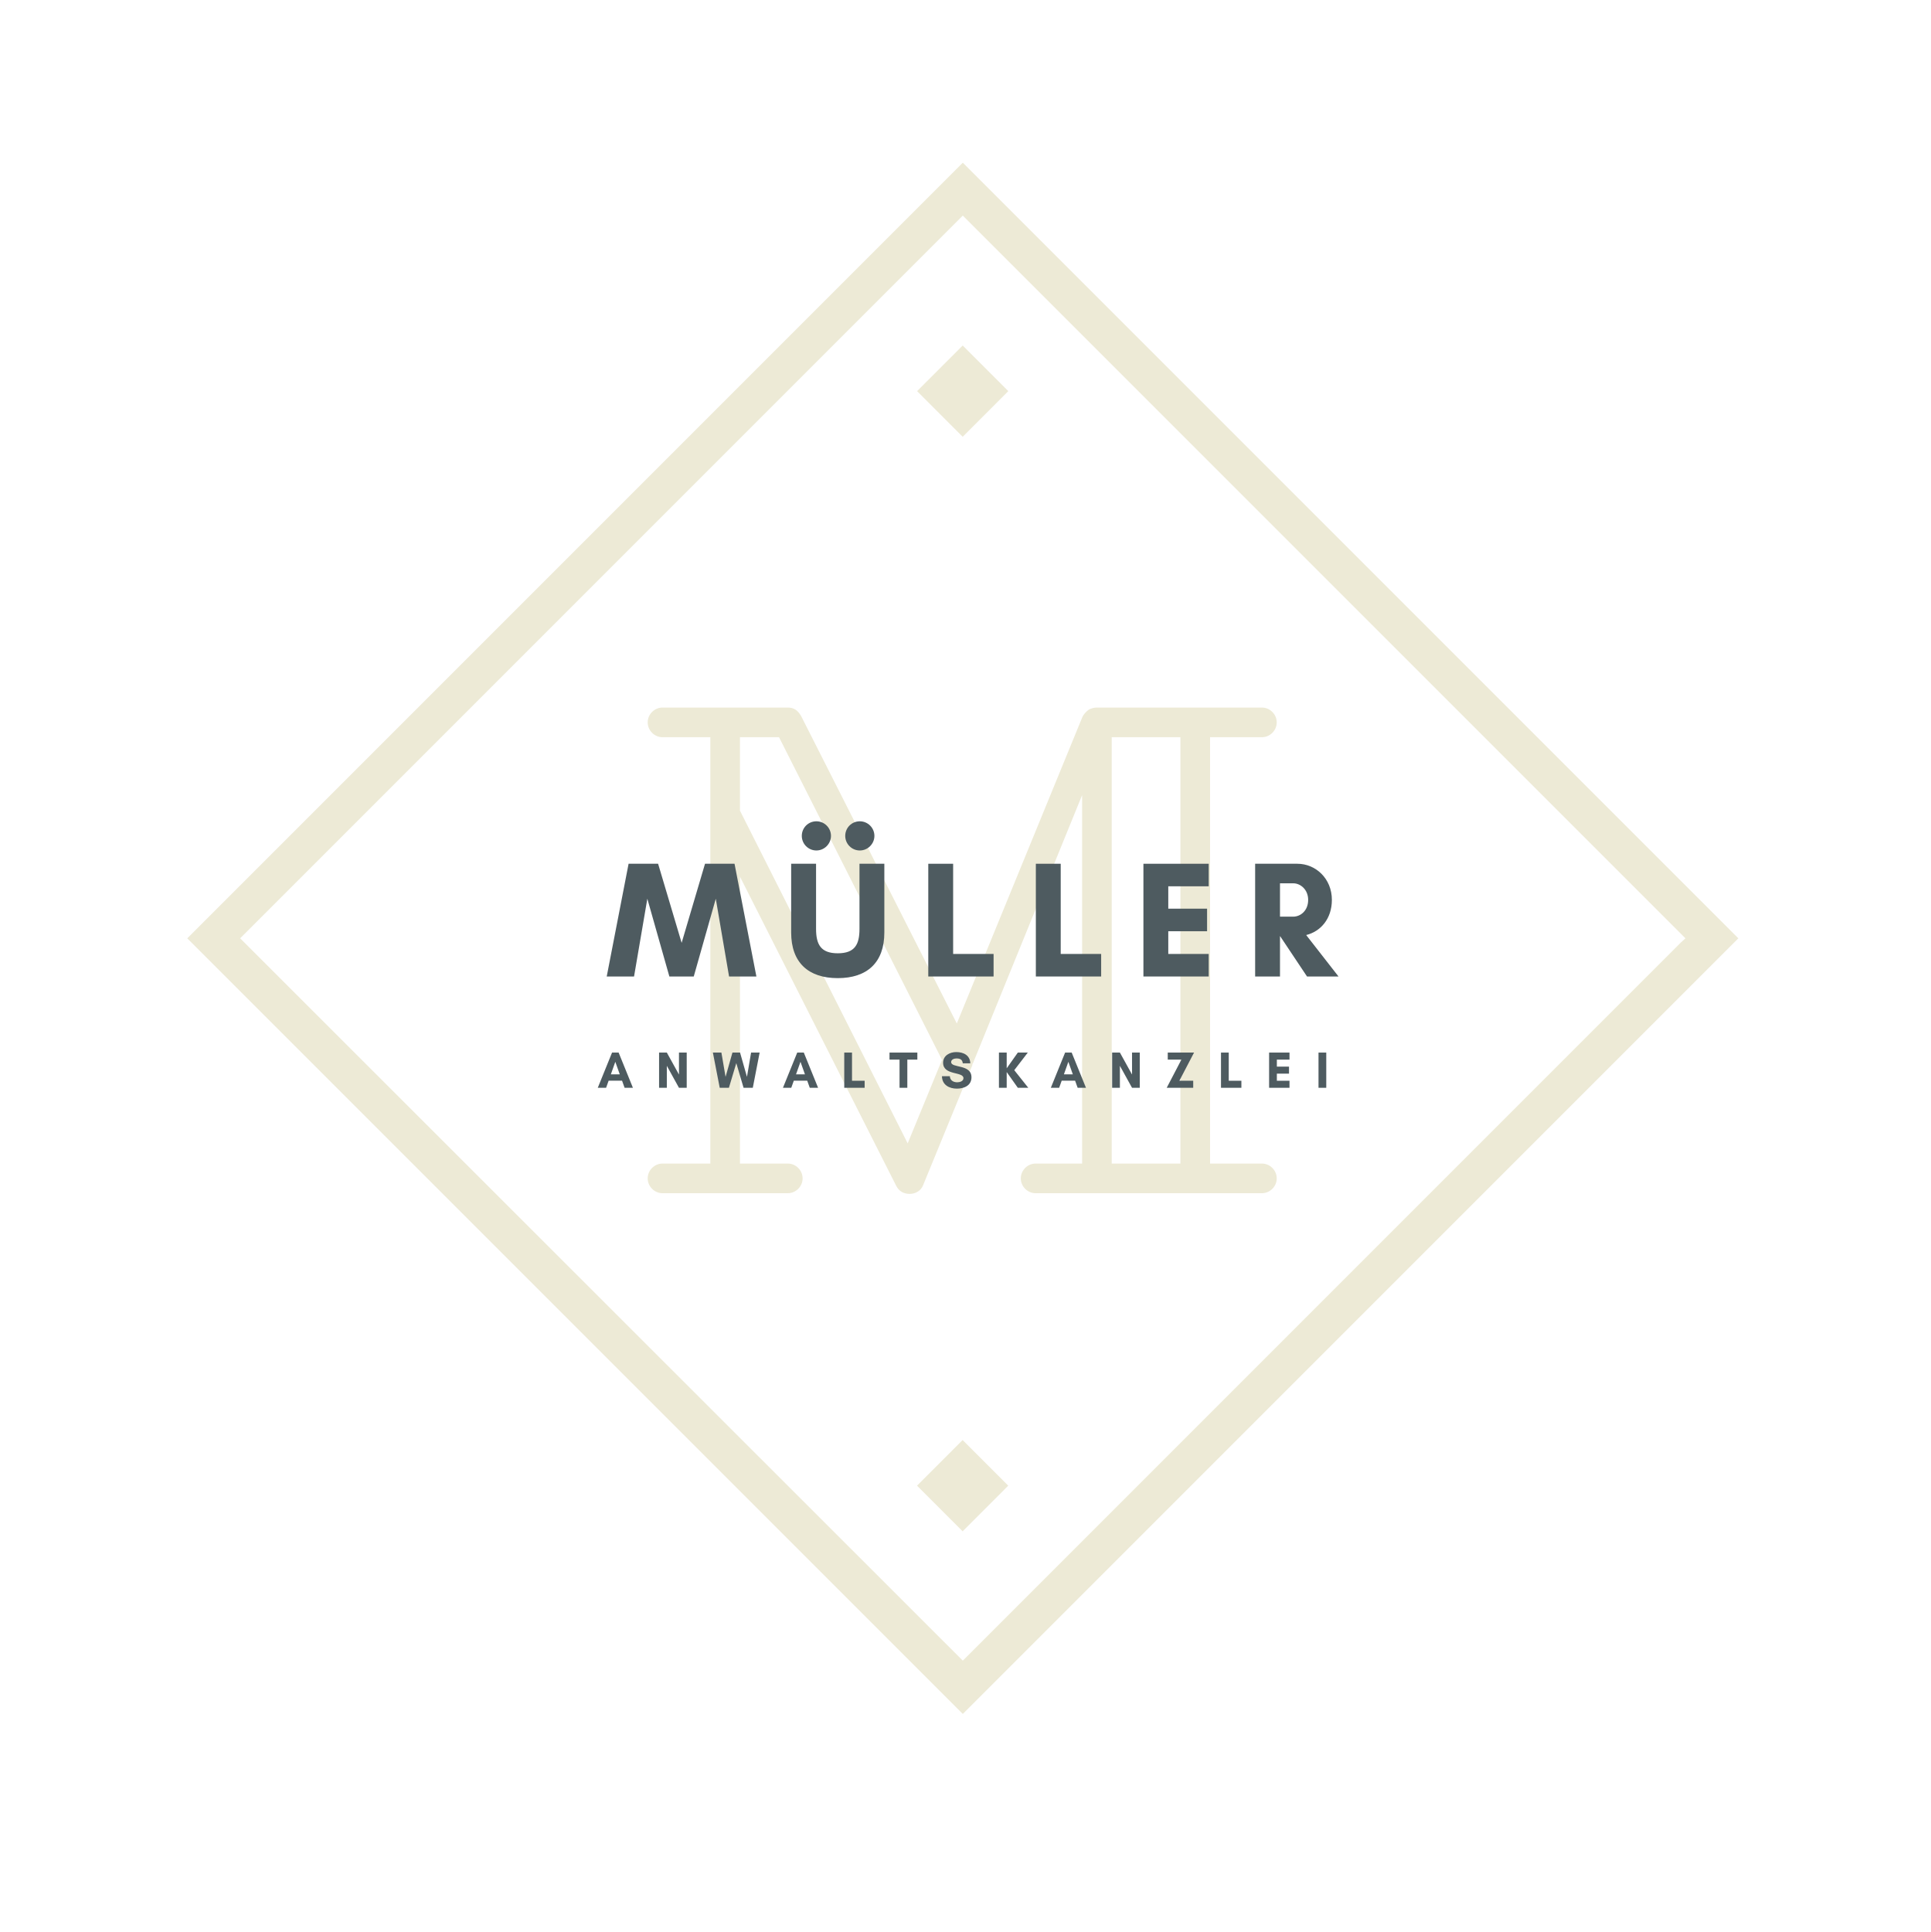
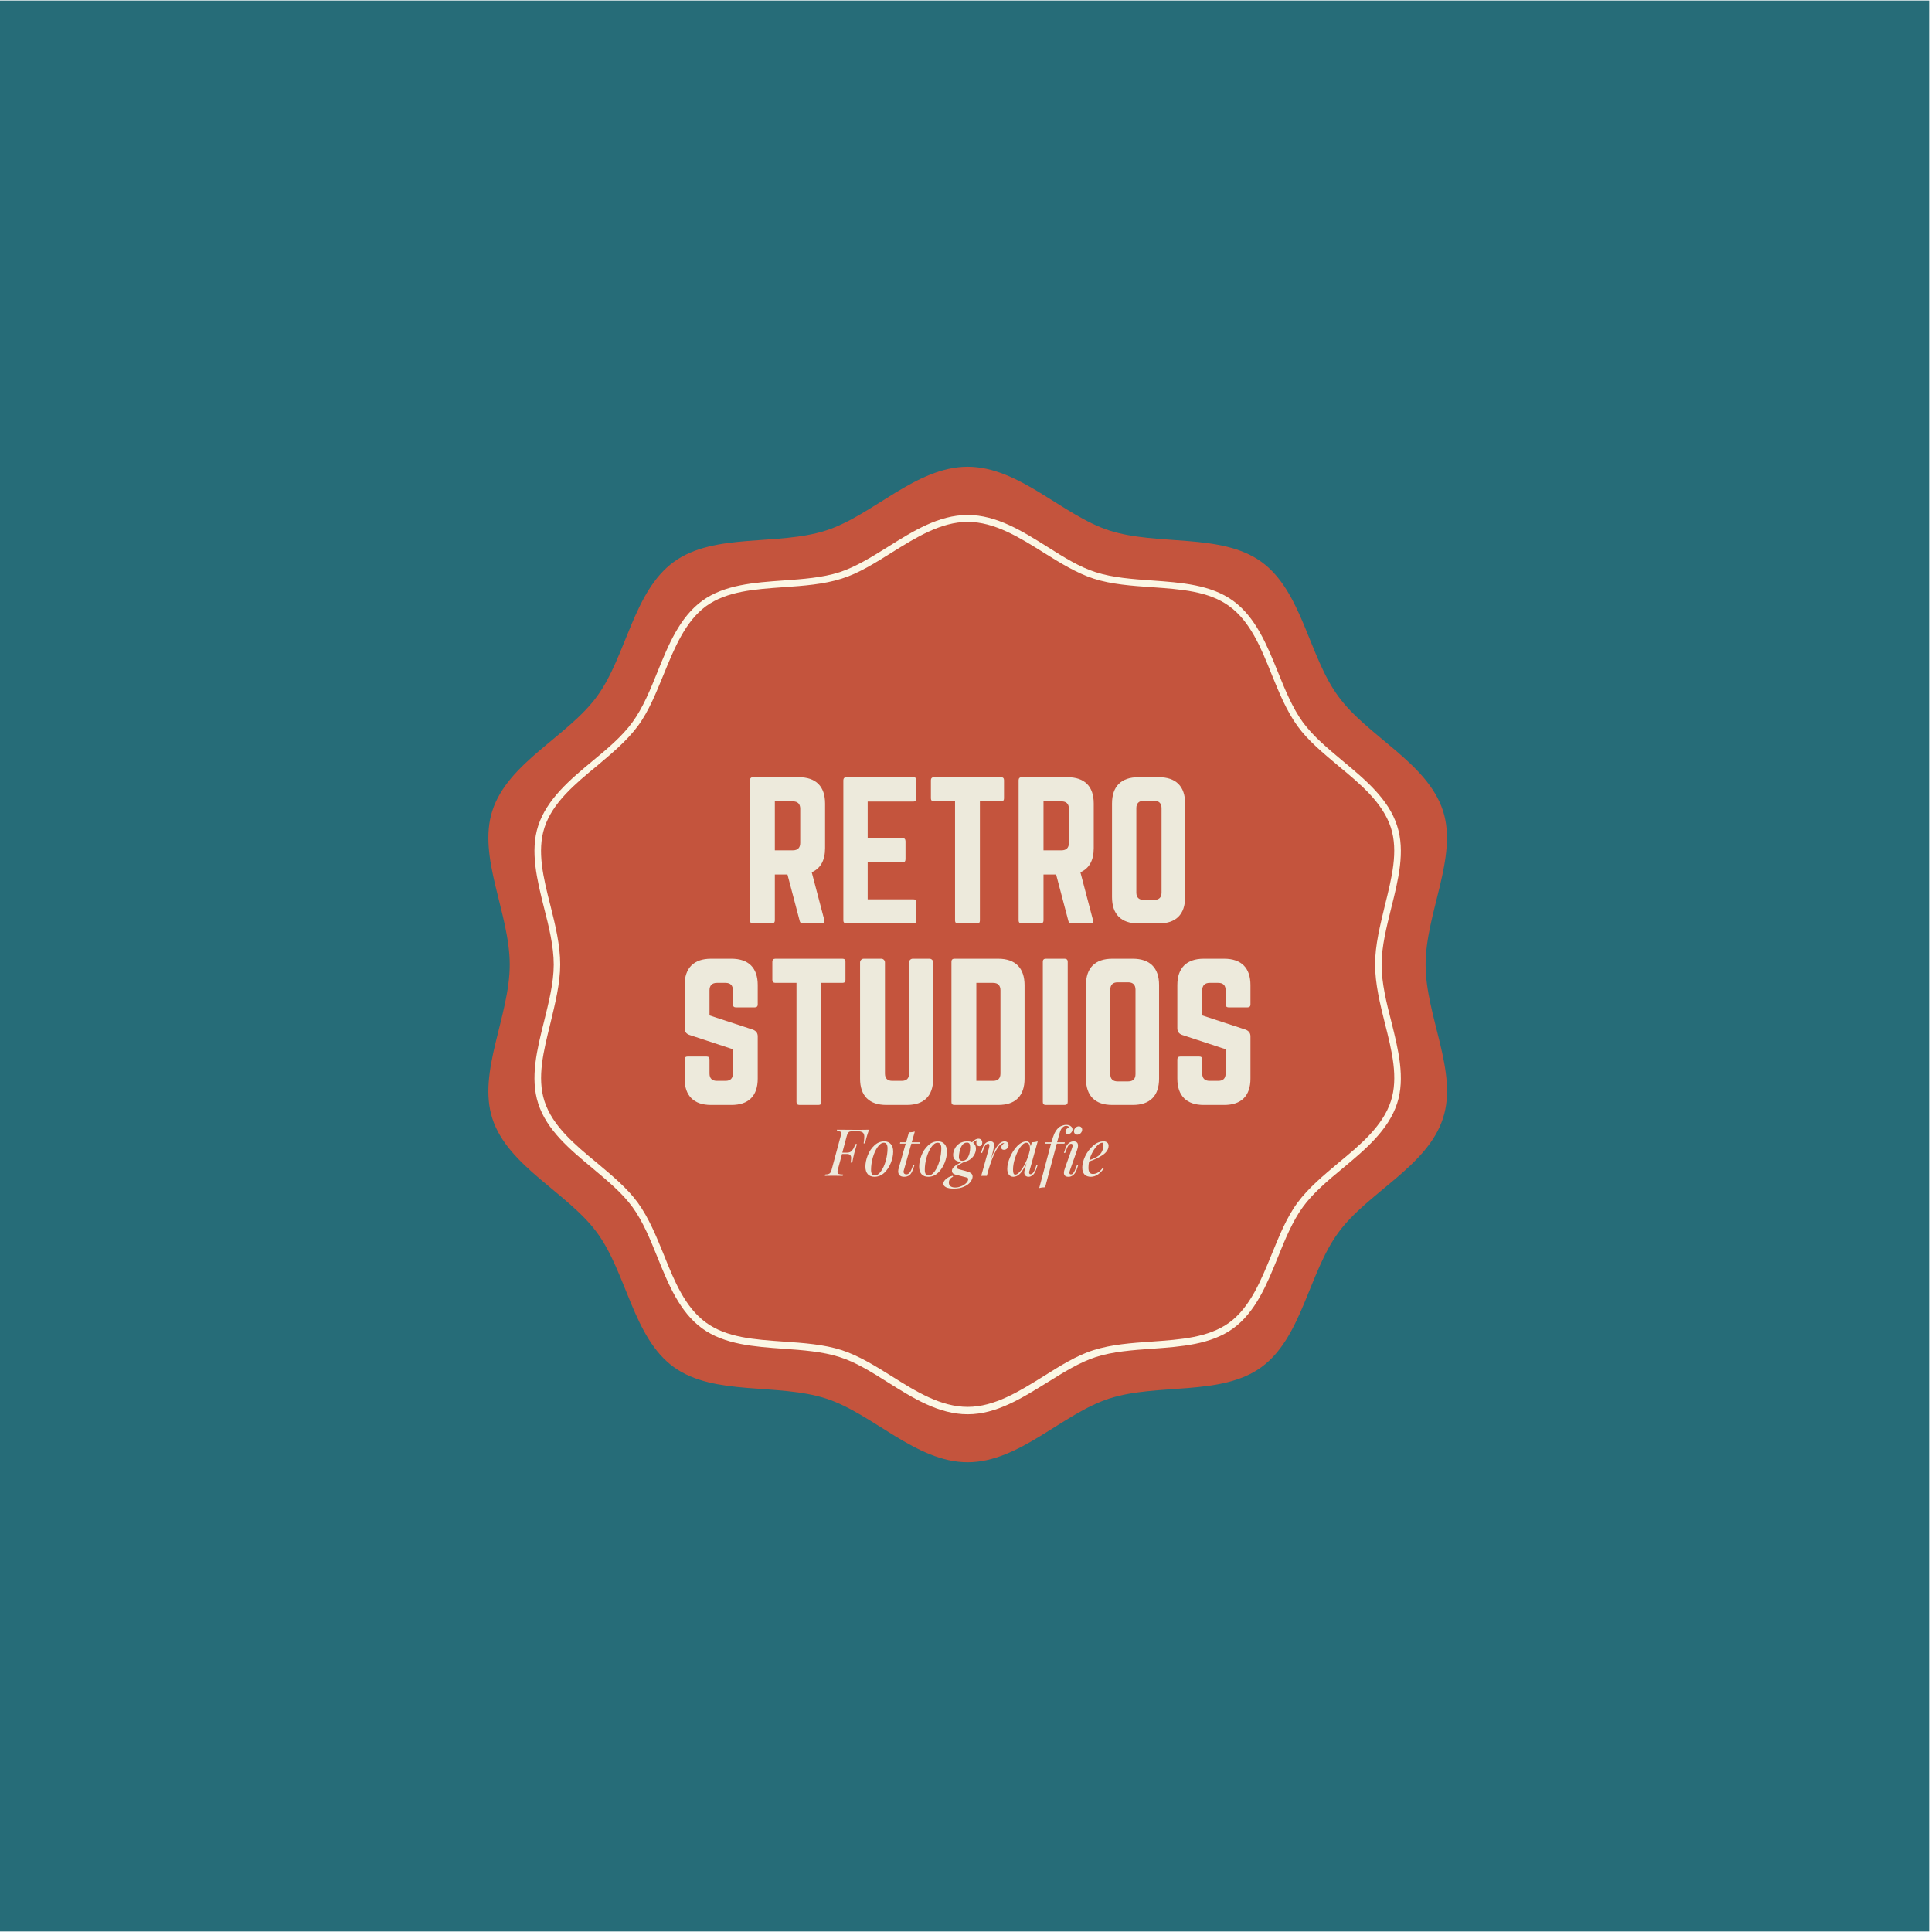
- <svg xmlns="http://www.w3.org/2000/svg" xmlns:xlink="http://www.w3.org/1999/xlink" width="224.88pt" height="225pt" viewBox="0 0 224.88 225" version="1.2">
+ <svg xmlns="http://www.w3.org/2000/svg" xmlns:xlink="http://www.w3.org/1999/xlink" height="225pt" version="1.2" viewBox="0 0 224.88 225" width="224.88pt">
  <defs>
    <g>
-       <symbol overflow="visible" id="glyph0-0">
-         <path style="stroke:none;" d="M 67.539 -3.453 L 67.539 -53.105 L 73.578 -53.105 C 74.52 -53.105 75.305 -53.891 75.305 -54.832 C 75.305 -55.773 74.52 -56.559 73.578 -56.559 L 54.359 -56.559 C 54.047 -56.559 53.734 -56.48 53.418 -56.32 C 53.105 -56.086 52.793 -55.773 52.637 -55.379 L 38.043 -19.766 L 19.926 -55.539 C 19.531 -56.242 19.062 -56.559 18.355 -56.559 L 3.766 -56.559 C 2.824 -56.559 2.039 -55.773 2.039 -54.832 C 2.039 -53.891 2.824 -53.105 3.766 -53.105 L 9.336 -53.105 L 9.336 -3.453 L 3.766 -3.453 C 2.824 -3.453 2.039 -2.668 2.039 -1.727 C 2.039 -0.785 2.824 0 3.766 0 L 18.355 0 C 19.297 0 20.082 -0.785 20.082 -1.727 C 20.082 -2.668 19.297 -3.453 18.355 -3.453 L 12.785 -3.453 L 12.785 -36.867 L 30.984 -0.863 C 31.297 -0.234 31.848 0.078 32.555 0.078 C 33.258 0.078 33.887 -0.312 34.121 -0.941 L 39.848 -14.902 C 39.848 -14.984 39.848 -15.062 39.926 -15.141 L 52.637 -46.359 L 52.637 -3.453 L 47.223 -3.453 C 46.281 -3.453 45.496 -2.668 45.496 -1.727 C 45.496 -0.785 46.281 0 47.223 0 L 73.578 0 C 74.52 0 75.305 -0.785 75.305 -1.727 C 75.305 -2.668 74.52 -3.453 73.578 -3.453 Z M 12.785 -44.555 L 12.785 -53.105 L 17.336 -53.105 L 36.32 -15.531 L 32.32 -5.805 Z M 64.086 -3.453 L 56.086 -3.453 L 56.086 -53.105 L 64.086 -53.105 Z M 64.086 -3.453 " animation_id="0" />
+       <symbol id="glyph0-0" overflow="visible">
+         <path animation_id="0" d="M 3.812 -5.859 L 3.812 0 L 0.453 0 L 0.453 -5.859 Z M 3.531 -0.234 L 3.531 -5.641 L 0.734 -5.641 L 0.734 -0.234 Z M 3.531 -0.234 " style="stroke:none;" />
      </symbol>
-       <symbol overflow="visible" id="glyph1-0">
-         <path style="stroke:none;" d="M 17.531 0 L 14.984 -13.129 L 11.547 -13.129 L 8.824 -3.918 L 6.082 -13.129 L 2.645 -13.129 L 0.098 0 L 3.281 0 L 4.828 -9.055 L 7.395 0 L 10.234 0 L 12.801 -9.055 L 14.348 0 Z M 17.531 0 " animation_id="1" />
+       <symbol id="glyph0-1" overflow="visible">
+         <path animation_id="1" d="M 3.359 -5.359 C 4.066 -5.359 4.57 -5.363 4.875 -5.375 C 4.75 -5.02 4.645 -4.695 4.562 -4.406 C 4.508 -4.219 4.461 -4.008 4.422 -3.781 L 4.25 -3.781 C 4.301 -4.102 4.328 -4.359 4.328 -4.547 C 4.328 -4.785 4.266 -4.953 4.141 -5.047 C 4.016 -5.148 3.785 -5.203 3.453 -5.203 L 3.047 -5.203 C 2.867 -5.203 2.734 -5.188 2.641 -5.156 C 2.555 -5.133 2.484 -5.078 2.422 -4.984 C 2.367 -4.898 2.316 -4.766 2.266 -4.578 L 1.766 -2.703 L 2.328 -2.703 C 2.578 -2.703 2.766 -2.781 2.891 -2.938 C 3.023 -3.094 3.117 -3.25 3.172 -3.406 C 3.234 -3.562 3.273 -3.66 3.297 -3.703 L 3.469 -3.703 C 3.363 -3.367 3.273 -3.066 3.203 -2.797 L 3.156 -2.625 C 3.07 -2.289 2.992 -1.93 2.922 -1.547 L 2.734 -1.547 L 2.766 -1.719 C 2.785 -1.852 2.797 -1.973 2.797 -2.078 C 2.797 -2.223 2.758 -2.336 2.688 -2.422 C 2.613 -2.504 2.477 -2.547 2.281 -2.547 L 1.734 -2.547 L 1.266 -0.812 C 1.223 -0.656 1.203 -0.539 1.203 -0.469 C 1.203 -0.344 1.25 -0.258 1.344 -0.219 C 1.438 -0.188 1.609 -0.164 1.859 -0.156 L 1.812 0 C 1.551 -0.008 1.18 -0.016 0.703 -0.016 C 0.266 -0.016 -0.055 -0.008 -0.266 0 L -0.234 -0.156 C -0.047 -0.164 0.086 -0.188 0.172 -0.219 C 0.266 -0.25 0.336 -0.305 0.391 -0.391 C 0.453 -0.473 0.504 -0.613 0.547 -0.812 L 1.562 -4.578 C 1.602 -4.734 1.625 -4.852 1.625 -4.938 C 1.625 -5.051 1.586 -5.125 1.516 -5.156 C 1.441 -5.188 1.312 -5.207 1.125 -5.219 L 1.156 -5.375 C 1.656 -5.363 2.391 -5.359 3.359 -5.359 Z M 3.359 -5.359 " style="stroke:none;" />
      </symbol>
-       <symbol overflow="visible" id="glyph1-1">
-         <path style="stroke:none;" d="M 7.164 -16.375 C 7.164 -15.445 7.918 -14.676 8.863 -14.676 C 9.789 -14.676 10.562 -15.445 10.562 -16.375 C 10.562 -17.32 9.789 -18.074 8.863 -18.074 C 7.918 -18.074 7.164 -17.32 7.164 -16.375 Z M 2.105 -16.375 C 2.105 -15.445 2.859 -14.676 3.805 -14.676 C 4.73 -14.676 5.504 -15.445 5.504 -16.375 C 5.504 -17.32 4.73 -18.074 3.805 -18.074 C 2.859 -18.074 2.105 -17.32 2.105 -16.375 Z M 8.824 -13.129 L 8.824 -5.543 C 8.824 -3.727 8.285 -2.703 6.293 -2.703 C 4.324 -2.703 3.766 -3.727 3.766 -5.543 L 3.766 -13.129 L 0.867 -13.129 L 0.867 -5.117 C 0.867 -1.621 2.875 0.191 6.293 0.191 C 9.711 0.191 11.719 -1.621 11.719 -5.117 L 11.719 -13.129 Z M 8.824 -13.129 " animation_id="2" />
+       <symbol id="glyph0-2" overflow="visible">
+         <path animation_id="2" d="M 0.156 -1.078 C 0.156 -1.484 0.242 -1.914 0.422 -2.375 C 0.598 -2.832 0.852 -3.219 1.188 -3.531 C 1.52 -3.852 1.91 -4.016 2.359 -4.016 C 2.68 -4.016 2.93 -3.91 3.109 -3.703 C 3.297 -3.504 3.391 -3.207 3.391 -2.812 C 3.391 -2.414 3.301 -1.988 3.125 -1.531 C 2.945 -1.07 2.691 -0.68 2.359 -0.359 C 2.023 -0.047 1.641 0.109 1.203 0.109 C 0.879 0.109 0.625 0.008 0.438 -0.188 C 0.25 -0.395 0.156 -0.691 0.156 -1.078 Z M 2.312 -3.859 C 2.051 -3.859 1.805 -3.691 1.578 -3.359 C 1.348 -3.035 1.16 -2.625 1.016 -2.125 C 0.879 -1.633 0.812 -1.16 0.812 -0.703 C 0.812 -0.473 0.848 -0.305 0.922 -0.203 C 0.992 -0.098 1.102 -0.047 1.25 -0.047 C 1.5 -0.047 1.738 -0.207 1.969 -0.531 C 2.207 -0.863 2.395 -1.273 2.531 -1.766 C 2.664 -2.266 2.734 -2.742 2.734 -3.203 C 2.734 -3.422 2.695 -3.582 2.625 -3.688 C 2.562 -3.801 2.457 -3.859 2.312 -3.859 Z M 2.312 -3.859 " style="stroke:none;" />
      </symbol>
-       <symbol overflow="visible" id="glyph1-2">
-         <path style="stroke:none;" d="M 1.16 0 L 8.766 0 L 8.766 -2.625 L 4.055 -2.625 L 4.055 -13.129 L 1.16 -13.129 Z M 1.16 0 " animation_id="3" />
+       <symbol id="glyph0-3" overflow="visible">
+         <path animation_id="3" d="M 0.922 -0.641 C 0.898 -0.578 0.891 -0.523 0.891 -0.484 C 0.891 -0.379 0.922 -0.301 0.984 -0.25 C 1.047 -0.195 1.125 -0.172 1.219 -0.172 C 1.344 -0.172 1.457 -0.223 1.562 -0.328 C 1.676 -0.441 1.785 -0.645 1.891 -0.938 L 2 -1.234 L 2.156 -1.234 L 1.984 -0.75 C 1.879 -0.438 1.742 -0.211 1.578 -0.078 C 1.41 0.047 1.203 0.109 0.953 0.109 C 0.723 0.109 0.551 0.051 0.438 -0.062 C 0.32 -0.176 0.266 -0.332 0.266 -0.531 C 0.266 -0.656 0.289 -0.797 0.344 -0.953 L 1.141 -3.75 L 0.469 -3.75 L 0.5 -3.906 L 1.188 -3.906 L 1.516 -5.062 C 1.785 -5.07 2.016 -5.102 2.203 -5.156 L 1.844 -3.906 L 2.844 -3.906 L 2.828 -3.75 L 1.797 -3.75 Z M 0.922 -0.641 " style="stroke:none;" />
      </symbol>
-       <symbol overflow="visible" id="glyph1-3">
-         <path style="stroke:none;" d="M 8.766 -2.625 L 4.055 -2.625 L 4.055 -5.27 L 8.574 -5.27 L 8.574 -7.898 L 4.055 -7.898 L 4.055 -10.504 L 8.766 -10.504 L 8.766 -13.129 L 1.16 -13.129 L 1.16 0 L 8.766 0 Z M 8.766 -2.625 " animation_id="4" />
+       <symbol id="glyph0-4" overflow="visible">
+         <path animation_id="4" d="M 3.359 -4.328 C 3.492 -4.328 3.598 -4.285 3.672 -4.203 C 3.754 -4.129 3.797 -4.016 3.797 -3.859 C 3.797 -3.734 3.766 -3.633 3.703 -3.562 C 3.641 -3.488 3.562 -3.453 3.469 -3.453 C 3.375 -3.453 3.289 -3.484 3.219 -3.547 C 3.145 -3.617 3.109 -3.719 3.109 -3.844 C 3.109 -3.938 3.129 -4.039 3.172 -4.156 C 2.973 -4.07 2.828 -3.969 2.734 -3.844 C 2.953 -3.695 3.062 -3.469 3.062 -3.156 C 3.062 -2.938 3.004 -2.719 2.891 -2.5 C 2.785 -2.289 2.633 -2.109 2.438 -1.953 C 2.238 -1.797 2.004 -1.691 1.734 -1.641 L 1.484 -1.516 C 1.242 -1.391 1.07 -1.285 0.969 -1.203 C 0.863 -1.129 0.812 -1.055 0.812 -0.984 C 0.812 -0.93 0.844 -0.883 0.906 -0.844 C 0.977 -0.801 1.098 -0.758 1.266 -0.719 L 1.812 -0.578 C 2.102 -0.504 2.316 -0.422 2.453 -0.328 C 2.598 -0.234 2.672 -0.098 2.672 0.078 C 2.672 0.273 2.586 0.484 2.422 0.703 C 2.266 0.922 2.02 1.102 1.688 1.25 C 1.363 1.406 0.957 1.484 0.469 1.484 C 0.082 1.484 -0.211 1.43 -0.422 1.328 C -0.629 1.223 -0.734 1.082 -0.734 0.906 C -0.734 0.738 -0.641 0.566 -0.453 0.391 C -0.266 0.211 0 0.078 0.344 -0.016 L 0.406 0.094 C 0.07 0.258 -0.094 0.488 -0.094 0.781 C -0.094 0.977 -0.023 1.125 0.109 1.219 C 0.242 1.312 0.422 1.359 0.641 1.359 C 0.867 1.359 1.098 1.312 1.328 1.219 C 1.566 1.125 1.766 1 1.922 0.844 C 2.078 0.695 2.156 0.547 2.156 0.391 C 2.156 0.316 2.133 0.266 2.094 0.234 C 2.051 0.211 1.969 0.188 1.844 0.156 L 0.688 -0.141 C 0.406 -0.211 0.266 -0.363 0.266 -0.594 C 0.266 -0.75 0.348 -0.906 0.516 -1.062 C 0.68 -1.219 0.992 -1.406 1.453 -1.625 L 1.391 -1.625 C 1.098 -1.625 0.859 -1.691 0.672 -1.828 C 0.492 -1.961 0.406 -2.164 0.406 -2.438 C 0.406 -2.656 0.461 -2.883 0.578 -3.125 C 0.691 -3.375 0.867 -3.582 1.109 -3.75 C 1.359 -3.926 1.676 -4.016 2.062 -4.016 C 2.281 -4.016 2.461 -3.977 2.609 -3.906 C 2.703 -4.031 2.816 -4.129 2.953 -4.203 C 3.086 -4.285 3.223 -4.328 3.359 -4.328 Z M 1.469 -1.75 C 1.707 -1.75 1.895 -1.836 2.031 -2.016 C 2.164 -2.203 2.258 -2.41 2.312 -2.641 C 2.363 -2.879 2.391 -3.102 2.391 -3.312 C 2.391 -3.5 2.363 -3.641 2.312 -3.734 C 2.258 -3.828 2.164 -3.875 2.031 -3.875 C 1.781 -3.875 1.582 -3.766 1.438 -3.547 C 1.301 -3.336 1.207 -3.102 1.156 -2.844 C 1.102 -2.582 1.078 -2.367 1.078 -2.203 C 1.078 -1.898 1.207 -1.75 1.469 -1.75 Z M 1.469 -1.75 " style="stroke:none;" />
      </symbol>
-       <symbol overflow="visible" id="glyph1-4">
-         <path style="stroke:none;" d="M 4.055 -4.691 L 4.074 -4.691 L 7.203 0 L 10.871 0 L 7.105 -4.828 C 8.766 -5.234 10.098 -6.699 10.098 -8.922 C 10.098 -11.41 8.207 -13.129 6.082 -13.129 L 1.16 -13.129 L 1.16 0 L 4.055 0 Z M 5.598 -10.852 C 6.449 -10.852 7.336 -10.117 7.336 -8.922 C 7.336 -7.664 6.449 -6.969 5.598 -6.969 L 4.055 -6.969 L 4.055 -10.852 Z M 5.598 -10.852 " animation_id="5" />
+       <symbol id="glyph0-5" overflow="visible">
+         <path animation_id="5" d="M 3 -4.016 C 3.133 -4.016 3.242 -3.973 3.328 -3.891 C 3.41 -3.805 3.453 -3.703 3.453 -3.578 C 3.453 -3.422 3.395 -3.289 3.281 -3.188 C 3.176 -3.082 3.055 -3.031 2.922 -3.031 C 2.828 -3.031 2.75 -3.051 2.688 -3.094 C 2.633 -3.145 2.609 -3.211 2.609 -3.297 C 2.609 -3.422 2.641 -3.52 2.703 -3.594 C 2.766 -3.676 2.848 -3.742 2.953 -3.797 C 2.93 -3.805 2.906 -3.812 2.875 -3.812 C 2.594 -3.812 2.289 -3.516 1.969 -2.922 C 1.656 -2.336 1.359 -1.562 1.078 -0.594 L 0.922 0 L 0.266 0 L 1.172 -3.25 C 1.203 -3.363 1.219 -3.461 1.219 -3.547 C 1.219 -3.672 1.164 -3.734 1.062 -3.734 C 0.945 -3.734 0.844 -3.672 0.75 -3.547 C 0.656 -3.43 0.562 -3.234 0.469 -2.953 L 0.375 -2.672 L 0.234 -2.672 L 0.422 -3.234 C 0.598 -3.754 0.906 -4.016 1.344 -4.016 C 1.625 -4.016 1.766 -3.863 1.766 -3.562 C 1.766 -3.426 1.727 -3.223 1.656 -2.953 L 1.422 -1.984 C 1.691 -2.723 1.945 -3.242 2.188 -3.547 C 2.426 -3.859 2.695 -4.016 3 -4.016 Z M 3 -4.016 " style="stroke:none;" />
      </symbol>
-       <symbol overflow="visible" id="glyph2-0">
-         <path style="stroke:none;" d="M 2.594 -1.566 L 1.555 -1.566 L 2.074 -3.027 Z M 4.125 0 L 2.461 -4.102 L 1.695 -4.102 L 0.031 0 L 1 0 L 1.297 -0.828 L 2.859 -0.828 L 3.156 0 Z M 4.125 0 " animation_id="6" />
+       <symbol id="glyph0-6" overflow="visible">
+         <path animation_id="6" d="M 3.453 -1.234 L 3.594 -1.234 L 3.406 -0.688 C 3.301 -0.406 3.172 -0.203 3.016 -0.078 C 2.859 0.047 2.695 0.109 2.531 0.109 C 2.438 0.109 2.352 0.086 2.281 0.047 C 2.207 0.016 2.156 -0.031 2.125 -0.094 C 2.07 -0.164 2.047 -0.254 2.047 -0.359 C 2.047 -0.461 2.062 -0.578 2.094 -0.703 C 2.133 -0.836 2.16 -0.926 2.172 -0.969 L 2.312 -1.516 C 2.062 -0.941 1.812 -0.523 1.562 -0.266 C 1.312 -0.016 1.051 0.109 0.781 0.109 C 0.551 0.109 0.375 0.023 0.25 -0.141 C 0.125 -0.305 0.062 -0.531 0.062 -0.812 C 0.062 -1.219 0.172 -1.676 0.391 -2.188 C 0.609 -2.695 0.891 -3.129 1.234 -3.484 C 1.586 -3.836 1.945 -4.016 2.312 -4.016 C 2.445 -4.016 2.555 -3.961 2.641 -3.859 C 2.723 -3.754 2.773 -3.613 2.797 -3.438 L 2.922 -3.906 C 3.191 -3.914 3.422 -3.953 3.609 -4.016 L 2.672 -0.656 C 2.66 -0.633 2.645 -0.594 2.625 -0.531 C 2.613 -0.477 2.609 -0.426 2.609 -0.375 C 2.609 -0.25 2.664 -0.188 2.781 -0.188 C 3 -0.188 3.191 -0.441 3.359 -0.953 Z M 1 -0.141 C 1.145 -0.141 1.316 -0.25 1.516 -0.469 C 1.711 -0.688 1.906 -0.973 2.094 -1.328 C 2.281 -1.691 2.438 -2.078 2.562 -2.484 L 2.703 -3.031 C 2.703 -3.07 2.703 -3.129 2.703 -3.203 C 2.703 -3.41 2.664 -3.57 2.594 -3.688 C 2.52 -3.801 2.414 -3.859 2.281 -3.859 C 2.062 -3.859 1.832 -3.691 1.594 -3.359 C 1.352 -3.023 1.148 -2.609 0.984 -2.109 C 0.816 -1.617 0.734 -1.156 0.734 -0.719 C 0.734 -0.508 0.754 -0.359 0.797 -0.266 C 0.848 -0.18 0.914 -0.141 1 -0.141 Z M 1 -0.141 " style="stroke:none;" />
      </symbol>
-       <symbol overflow="visible" id="glyph2-1">
-         <path style="stroke:none;" d="M 3.582 0 L 3.582 -4.102 L 2.68 -4.102 L 2.68 -1.543 L 1.266 -4.102 L 0.363 -4.102 L 0.363 0 L 1.266 0 L 1.266 -2.559 L 2.68 0 Z M 3.582 0 " animation_id="7" />
+       <symbol id="glyph0-7" overflow="visible">
+         <path animation_id="7" d="M 2.969 -5.938 C 3.188 -5.938 3.359 -5.883 3.484 -5.781 C 3.617 -5.688 3.688 -5.562 3.688 -5.406 C 3.688 -5.27 3.633 -5.145 3.531 -5.031 C 3.438 -4.926 3.316 -4.875 3.172 -4.875 C 3.078 -4.875 3 -4.895 2.938 -4.938 C 2.883 -4.988 2.863 -5.055 2.875 -5.141 C 2.875 -5.254 2.91 -5.352 2.984 -5.438 C 3.066 -5.531 3.172 -5.598 3.297 -5.641 C 3.297 -5.68 3.258 -5.723 3.188 -5.766 C 3.125 -5.805 3.047 -5.828 2.953 -5.828 C 2.797 -5.828 2.648 -5.758 2.516 -5.625 C 2.41 -5.531 2.32 -5.379 2.25 -5.172 C 2.176 -4.961 2.086 -4.648 1.984 -4.234 L 1.891 -3.906 L 2.797 -3.906 L 2.75 -3.75 L 1.859 -3.75 L 0.5 1.328 C 0.219 1.336 -0.008 1.367 -0.188 1.422 L 1.188 -3.75 L 0.516 -3.75 L 0.547 -3.906 L 1.234 -3.906 C 1.348 -4.32 1.461 -4.66 1.578 -4.922 C 1.703 -5.18 1.848 -5.395 2.016 -5.562 C 2.129 -5.676 2.27 -5.766 2.438 -5.828 C 2.613 -5.898 2.789 -5.938 2.969 -5.938 Z M 2.969 -5.938 " style="stroke:none;" />
      </symbol>
-       <symbol overflow="visible" id="glyph2-2">
-         <path style="stroke:none;" d="M 5.477 -4.102 L 4.48 -4.102 L 4 -1.273 L 3.195 -4.102 L 2.309 -4.102 L 1.508 -1.273 L 1.023 -4.102 L 0.031 -4.102 L 0.828 0 L 1.898 0 L 2.758 -2.875 L 3.605 0 L 4.68 0 Z M 5.477 -4.102 " animation_id="8" />
+       <symbol id="glyph0-8" overflow="visible">
+         <path animation_id="8" d="M 1.422 -5.188 C 1.422 -5.344 1.477 -5.477 1.594 -5.594 C 1.707 -5.707 1.836 -5.766 1.984 -5.766 C 2.109 -5.766 2.203 -5.727 2.266 -5.656 C 2.336 -5.582 2.375 -5.488 2.375 -5.375 C 2.375 -5.227 2.316 -5.094 2.203 -4.969 C 2.086 -4.852 1.957 -4.797 1.812 -4.797 C 1.695 -4.797 1.602 -4.832 1.531 -4.906 C 1.457 -4.977 1.422 -5.07 1.422 -5.188 Z M 1.203 -3.25 C 1.242 -3.375 1.266 -3.469 1.266 -3.531 C 1.266 -3.664 1.207 -3.734 1.094 -3.734 C 0.977 -3.734 0.875 -3.672 0.781 -3.547 C 0.688 -3.422 0.594 -3.223 0.5 -2.953 L 0.391 -2.672 L 0.25 -2.672 L 0.438 -3.234 C 0.539 -3.516 0.676 -3.711 0.844 -3.828 C 1.008 -3.953 1.188 -4.016 1.375 -4.016 C 1.719 -4.016 1.891 -3.852 1.891 -3.531 C 1.891 -3.363 1.848 -3.172 1.766 -2.953 L 0.953 -0.641 C 0.91 -0.523 0.891 -0.43 0.891 -0.359 C 0.891 -0.234 0.953 -0.172 1.078 -0.172 C 1.18 -0.172 1.273 -0.227 1.359 -0.344 C 1.453 -0.469 1.551 -0.672 1.656 -0.953 L 1.766 -1.234 L 1.906 -1.234 L 1.719 -0.672 C 1.613 -0.398 1.477 -0.203 1.312 -0.078 C 1.156 0.047 0.977 0.109 0.781 0.109 C 0.426 0.109 0.25 -0.047 0.25 -0.359 C 0.25 -0.504 0.297 -0.703 0.391 -0.953 Z M 1.203 -3.25 " style="stroke:none;" />
      </symbol>
-       <symbol overflow="visible" id="glyph2-3">
-         <path style="stroke:none;" d="M 0.363 0 L 2.738 0 L 2.738 -0.82 L 1.266 -0.82 L 1.266 -4.102 L 0.363 -4.102 Z M 0.363 0 " animation_id="9" />
+       <symbol id="glyph0-9" overflow="visible">
+         <path animation_id="9" d="M 3.156 -3.516 C 3.156 -3.098 2.926 -2.734 2.469 -2.422 C 2.008 -2.117 1.484 -1.867 0.891 -1.672 C 0.836 -1.422 0.812 -1.176 0.812 -0.938 C 0.812 -0.457 0.984 -0.219 1.328 -0.219 C 1.766 -0.219 2.156 -0.469 2.5 -0.969 L 2.625 -0.906 C 2.457 -0.633 2.234 -0.395 1.953 -0.188 C 1.68 0.008 1.395 0.109 1.094 0.109 C 0.781 0.109 0.535 0.02 0.359 -0.156 C 0.18 -0.344 0.094 -0.613 0.094 -0.969 C 0.094 -1.352 0.203 -1.785 0.422 -2.266 C 0.648 -2.742 0.957 -3.156 1.344 -3.5 C 1.727 -3.844 2.145 -4.016 2.594 -4.016 C 2.758 -4.016 2.895 -3.969 3 -3.875 C 3.102 -3.789 3.156 -3.672 3.156 -3.516 Z M 2.438 -3.859 C 2.27 -3.859 2.086 -3.766 1.891 -3.578 C 1.691 -3.391 1.504 -3.141 1.328 -2.828 C 1.148 -2.516 1.016 -2.18 0.922 -1.828 C 1.398 -1.992 1.742 -2.156 1.953 -2.312 C 2.141 -2.457 2.285 -2.633 2.391 -2.844 C 2.492 -3.051 2.547 -3.281 2.547 -3.531 C 2.547 -3.664 2.535 -3.754 2.516 -3.797 C 2.492 -3.836 2.469 -3.859 2.438 -3.859 Z M 2.438 -3.859 " style="stroke:none;" />
      </symbol>
-       <symbol overflow="visible" id="glyph2-4">
-         <path style="stroke:none;" d="M 2.105 -3.281 L 3.273 -3.281 L 3.273 -4.102 L 0.031 -4.102 L 0.031 -3.281 L 1.199 -3.281 L 1.199 0 L 2.105 0 Z M 2.105 -3.281 " animation_id="10" />
+       <symbol id="glyph1-0" overflow="visible">
+         <path animation_id="10" d="M 9.812 -13.965 C 9.812 -15.965 8.75 -17.031 6.746 -17.031 L 1.406 -17.031 C 1.191 -17.031 1.062 -16.902 1.062 -16.688 L 1.062 -0.34 C 1.062 -0.129 1.191 0 1.406 0 L 3.617 0 C 3.832 0 3.961 -0.129 3.961 -0.34 L 3.961 -5.703 L 5.43 -5.703 L 6.855 -0.297 C 6.898 -0.105 7.004 0 7.215 0 L 9.43 0 C 9.664 0 9.793 -0.129 9.727 -0.383 L 8.258 -5.961 C 9.281 -6.406 9.812 -7.344 9.812 -8.77 Z M 3.961 -8.516 L 3.961 -14.219 L 6.066 -14.219 C 6.621 -14.219 6.918 -13.922 6.918 -13.367 L 6.918 -9.367 C 6.918 -8.812 6.621 -8.516 6.066 -8.516 Z M 3.961 -8.516 " style="stroke:none;" />
      </symbol>
-       <symbol overflow="visible" id="glyph2-5">
-         <path style="stroke:none;" d="M 1.953 -0.641 C 1.508 -0.641 1.121 -0.863 1.098 -1.352 L 0.18 -1.352 C 0.188 -0.352 1.012 0.098 1.918 0.098 C 2.758 0.098 3.617 -0.258 3.617 -1.223 C 3.617 -2.785 1.25 -2.262 1.25 -2.992 C 1.25 -3.301 1.605 -3.418 1.859 -3.418 C 2.309 -3.418 2.559 -3.281 2.605 -2.852 L 3.48 -2.852 C 3.449 -3.789 2.691 -4.16 1.844 -4.16 C 1.098 -4.16 0.312 -3.762 0.312 -2.918 C 0.312 -1.406 2.684 -1.918 2.684 -1.121 C 2.684 -0.754 2.238 -0.641 1.953 -0.641 Z M 1.953 -0.641 " animation_id="11" />
+       <symbol id="glyph1-1" overflow="visible">
+         <path animation_id="11" d="M 9.559 -16.688 C 9.559 -16.902 9.473 -17.031 9.219 -17.031 L 1.383 -17.031 C 1.191 -17.031 1.062 -16.902 1.062 -16.688 L 1.062 -0.34 C 1.062 -0.129 1.191 0 1.383 0 L 9.219 0 C 9.473 0 9.559 -0.129 9.559 -0.34 L 9.559 -2.469 C 9.559 -2.703 9.473 -2.809 9.219 -2.809 L 3.895 -2.809 L 3.895 -7.109 L 7.961 -7.109 C 8.176 -7.109 8.301 -7.238 8.301 -7.473 L 8.301 -9.578 C 8.301 -9.812 8.176 -9.941 7.961 -9.941 L 3.895 -9.941 L 3.895 -14.199 L 9.219 -14.199 C 9.473 -14.199 9.559 -14.348 9.559 -14.559 Z M 9.559 -16.688 " style="stroke:none;" />
      </symbol>
-       <symbol overflow="visible" id="glyph2-6">
-         <path style="stroke:none;" d="M 1.266 -1.832 L 2.562 0 L 3.781 0 L 2.148 -2.051 L 3.723 -4.102 L 2.562 -4.102 L 1.266 -2.27 L 1.266 -4.102 L 0.363 -4.102 L 0.363 0 L 1.266 0 Z M 1.266 -1.832 " animation_id="12" />
+       <symbol id="glyph1-2" overflow="visible">
+         <path animation_id="12" d="M 0.98 -17.031 C 0.766 -17.031 0.637 -16.902 0.637 -16.688 L 0.637 -14.559 C 0.637 -14.348 0.766 -14.219 0.98 -14.219 L 3.449 -14.219 L 3.449 -0.34 C 3.449 -0.105 3.578 0 3.789 0 L 6.004 0 C 6.238 0 6.344 -0.105 6.344 -0.34 L 6.344 -14.219 L 8.812 -14.219 C 9.047 -14.219 9.152 -14.348 9.152 -14.559 L 9.152 -16.688 C 9.152 -16.902 9.047 -17.031 8.812 -17.031 Z M 0.98 -17.031 " style="stroke:none;" />
      </symbol>
-       <symbol overflow="visible" id="glyph2-7">
-         <path style="stroke:none;" d="M 3.207 -0.82 L 1.594 -0.82 L 3.305 -4.102 L 0.242 -4.102 L 0.242 -3.281 L 1.832 -3.281 L 0.121 0 L 3.207 0 Z M 3.207 -0.82 " animation_id="13" />
+       <symbol id="glyph1-3" overflow="visible">
+         <path animation_id="13" d="M 1.062 -3.066 C 1.062 -1.062 2.129 0 4.129 0 L 6.516 0 C 8.516 0 9.578 -1.062 9.578 -3.066 L 9.578 -13.965 C 9.578 -15.965 8.516 -17.031 6.516 -17.031 L 4.129 -17.031 C 2.129 -17.031 1.062 -15.965 1.062 -13.965 Z M 4.746 -2.746 C 4.195 -2.746 3.895 -3.023 3.895 -3.598 L 3.895 -13.434 C 3.895 -13.984 4.195 -14.285 4.746 -14.285 L 5.98 -14.285 C 6.535 -14.285 6.832 -13.984 6.832 -13.434 L 6.832 -3.598 C 6.832 -3.023 6.535 -2.746 5.98 -2.746 Z M 4.746 -2.746 " style="stroke:none;" />
      </symbol>
-       <symbol overflow="visible" id="glyph2-8">
-         <path style="stroke:none;" d="M 2.738 -0.82 L 1.266 -0.82 L 1.266 -1.648 L 2.68 -1.648 L 2.68 -2.465 L 1.266 -2.465 L 1.266 -3.281 L 2.738 -3.281 L 2.738 -4.102 L 0.363 -4.102 L 0.363 0 L 2.738 0 Z M 2.738 -0.82 " animation_id="14" />
+       <symbol id="glyph1-4" overflow="visible">
+         <path animation_id="14" d="M 4.129 -17.031 C 2.148 -17.031 1.062 -15.965 1.062 -13.965 L 1.062 -8.941 C 1.062 -8.535 1.258 -8.281 1.641 -8.152 L 6.684 -6.492 L 6.684 -3.66 C 6.684 -3.086 6.387 -2.809 5.832 -2.809 L 4.812 -2.809 C 4.277 -2.809 3.961 -3.086 3.961 -3.66 L 3.961 -5.301 C 3.961 -5.535 3.852 -5.641 3.617 -5.641 L 1.406 -5.641 C 1.191 -5.641 1.062 -5.535 1.062 -5.301 L 1.062 -3.066 C 1.062 -1.062 2.148 0 4.129 0 L 6.516 0 C 8.516 0 9.578 -1.062 9.578 -3.066 L 9.578 -7.984 C 9.578 -8.387 9.387 -8.621 9.027 -8.77 L 3.961 -10.43 L 3.961 -13.367 C 3.961 -13.922 4.277 -14.219 4.812 -14.219 L 5.832 -14.219 C 6.406 -14.219 6.684 -13.922 6.684 -13.367 L 6.684 -11.707 C 6.684 -11.496 6.812 -11.367 7.023 -11.367 L 9.238 -11.367 C 9.473 -11.367 9.578 -11.496 9.578 -11.707 L 9.578 -13.965 C 9.578 -15.965 8.516 -17.031 6.516 -17.031 Z M 4.129 -17.031 " style="stroke:none;" />
      </symbol>
-       <symbol overflow="visible" id="glyph2-9">
-         <path style="stroke:none;" d="M 1.266 0 L 1.266 -4.102 L 0.363 -4.102 L 0.363 0 Z M 1.266 0 " animation_id="15" />
+       <symbol id="glyph1-5" overflow="visible">
+         <path animation_id="15" d="M 7.195 -17.031 C 6.961 -17.031 6.77 -16.84 6.77 -16.605 L 6.77 -3.66 C 6.77 -3.086 6.473 -2.809 5.918 -2.809 L 4.812 -2.809 C 4.258 -2.809 3.961 -3.086 3.961 -3.66 L 3.961 -16.605 C 3.961 -16.84 3.77 -17.031 3.535 -17.031 L 1.488 -17.031 C 1.258 -17.031 1.062 -16.84 1.062 -16.605 L 1.062 -3.066 C 1.062 -1.062 2.129 0 4.129 0 L 6.516 0 C 8.516 0 9.578 -1.062 9.578 -3.066 L 9.578 -16.605 C 9.578 -16.84 9.387 -17.031 9.152 -17.031 Z M 7.195 -17.031 " style="stroke:none;" />
+       </symbol>
+       <symbol id="glyph1-6" overflow="visible">
+         <path animation_id="16" d="M 1.062 -0.34 C 1.062 -0.105 1.172 0 1.406 0 L 6.516 0 C 8.516 0 9.578 -1.062 9.578 -3.066 L 9.578 -13.941 C 9.578 -15.945 8.516 -17.031 6.516 -17.031 L 1.406 -17.031 C 1.172 -17.031 1.062 -16.902 1.062 -16.688 Z M 3.961 -2.809 L 3.961 -14.219 L 5.918 -14.219 C 6.473 -14.219 6.77 -13.922 6.77 -13.348 L 6.77 -3.66 C 6.77 -3.086 6.473 -2.809 5.918 -2.809 Z M 3.961 -2.809 " style="stroke:none;" />
+       </symbol>
+       <symbol id="glyph1-7" overflow="visible">
+         <path animation_id="17" d="M 1.406 -17.031 C 1.172 -17.031 1.062 -16.902 1.062 -16.688 L 1.062 -0.34 C 1.062 -0.129 1.172 0 1.406 0 L 3.617 0 C 3.832 0 3.961 -0.129 3.961 -0.34 L 3.961 -16.688 C 3.961 -16.902 3.832 -17.031 3.617 -17.031 Z M 1.406 -17.031 " style="stroke:none;" />
      </symbol>
    </g>
    <clipPath id="clip1">
-       <path d="M 0 0.059 L 224.762 0.059 L 224.762 224.938 L 0 224.938 Z M 0 0.059 " animation_id="16" />
+       <path animation_id="18" d="M 0 0.059 L 224.762 0.059 L 224.762 224.938 L 0 224.938 Z M 0 0.059 " />
    </clipPath>
    <clipPath id="clip2">
-       <path d="M 21.812 18.949 L 202.469 18.949 L 202.469 199.605 L 21.812 199.605 Z M 21.812 18.949 " animation_id="17" />
+       <path animation_id="19" d="M 56.902 54.23 L 168.551 54.23 L 168.551 170.418 L 56.902 170.418 Z M 56.902 54.23 " />
    </clipPath>
  </defs>
  <g id="surface1">
    <g clip-path="url(#clip1)" clip-rule="nonzero">
-       <path style=" stroke:none;fill-rule:nonzero;fill:rgb(100%,100%,100%);fill-opacity:1;" d="M 0 0.059 L 224.879 0.059 L 224.879 224.941 L 0 224.941 Z M 0 0.059 " animation_id="18" />
+       <path animation_id="20" d="M 0 0.059 L 224.879 0.059 L 224.879 224.941 L 0 224.941 Z M 0 0.059 " style=" stroke:none;fill-rule:nonzero;fill:rgb(100%,100%,100%);fill-opacity:1;" />
+       <path animation_id="21" d="M 0 0.059 L 224.879 0.059 L 224.879 224.941 L 0 224.941 Z M 0 0.059 " style=" stroke:none;fill-rule:nonzero;fill:rgb(14.899%,42.349%,47.06%);fill-opacity:1;" />
    </g>
    <g clip-path="url(#clip2)" clip-rule="nonzero">
-       <path style=" stroke:none;fill-rule:nonzero;fill:rgb(92.94%,91.759%,83.919%);fill-opacity:1;" d="M 21.812 109.277 L 112.141 199.605 L 202.469 109.277 L 112.141 18.949 Z M 195.777 109.762 L 112.141 193.398 L 27.973 109.277 L 112.141 25.109 L 196.309 109.277 Z M 195.777 109.762 " animation_id="19" />
+       <path animation_id="22" d="M 166.043 112.34 C 166.043 106.348 169.82 99.816 168.066 94.418 C 166.23 88.801 159.27 85.766 155.871 81.09 C 152.418 76.391 151.664 68.867 146.914 65.426 C 142.223 62.039 134.828 63.598 129.191 61.773 C 123.766 60.027 118.723 54.355 112.707 54.355 C 106.691 54.355 101.645 60.027 96.223 61.773 C 90.586 63.598 83.191 62.016 78.496 65.426 C 73.75 68.867 72.969 76.391 69.543 81.09 C 66.141 85.766 59.156 88.801 57.348 94.418 C 55.594 99.816 59.371 106.348 59.371 112.34 C 59.371 118.332 55.594 124.859 57.348 130.262 C 59.156 135.848 66.113 138.887 69.543 143.559 C 72.996 148.262 73.75 155.812 78.496 159.223 C 83.191 162.609 90.586 161.051 96.223 162.879 C 101.645 164.625 106.691 170.293 112.707 170.293 C 118.723 170.293 123.766 164.625 129.191 162.879 C 134.828 161.051 142.223 162.637 146.914 159.223 C 151.637 155.785 152.418 148.262 155.871 143.559 C 159.27 138.887 166.258 135.848 168.066 130.234 C 169.848 124.832 166.043 118.332 166.043 112.34 Z M 166.043 112.34 " style=" stroke:none;fill-rule:nonzero;fill:rgb(76.859%,32.939%,23.92%);fill-opacity:1;" />
    </g>
-     <path style=" stroke:none;fill-rule:nonzero;fill:rgb(92.94%,91.759%,83.919%);fill-opacity:1;" d="M 106.816 45.551 L 112.129 40.238 L 117.441 45.551 L 112.129 50.867 Z M 106.816 45.551 " animation_id="20" />
-     <path style=" stroke:none;fill-rule:nonzero;fill:rgb(92.94%,91.759%,83.919%);fill-opacity:1;" d="M 106.809 173.02 L 112.121 167.707 L 117.434 173.02 L 112.121 178.336 Z M 106.809 173.02 " animation_id="21" />
-     <g style="fill:rgb(92.94%,91.759%,83.919%);fill-opacity:1;">
-       <use xlink:href="#glyph0-0" x="73.4" y="138.961" />
+     <path animation_id="23" d="M 112.707 164.707 C 109.336 164.707 106.34 162.824 103.426 160.996 C 101.512 159.789 99.676 158.633 97.789 158.043 C 95.789 157.398 93.473 157.234 91.23 157.074 C 87.859 156.832 84.379 156.59 81.789 154.711 C 79.172 152.805 77.852 149.578 76.582 146.434 C 75.746 144.367 74.883 142.242 73.668 140.578 C 72.48 138.938 70.727 137.488 69.027 136.062 C 66.41 133.887 63.688 131.629 62.688 128.516 C 61.719 125.531 62.555 122.199 63.363 118.977 C 63.902 116.773 64.496 114.488 64.496 112.34 C 64.496 110.188 63.93 107.906 63.363 105.703 C 62.555 102.477 61.719 99.121 62.688 96.164 C 63.715 93.047 66.41 90.789 69.027 88.613 C 70.727 87.219 72.48 85.738 73.668 84.102 C 74.883 82.434 75.746 80.312 76.582 78.242 C 77.852 75.098 79.172 71.875 81.789 69.969 C 84.379 68.086 87.859 67.844 91.23 67.602 C 93.473 67.441 95.789 67.281 97.789 66.637 C 99.676 66.016 101.484 64.891 103.426 63.68 C 106.34 61.852 109.336 59.973 112.707 59.973 C 116.078 59.973 119.074 61.852 121.988 63.68 C 123.902 64.891 125.738 66.043 127.625 66.637 C 129.621 67.281 131.941 67.441 134.18 67.602 C 137.555 67.844 141.035 68.086 143.625 69.969 C 146.242 71.875 147.562 75.098 148.832 78.242 C 149.668 80.312 150.531 82.434 151.742 84.102 C 152.93 85.738 154.684 87.191 156.383 88.613 C 159 90.789 161.727 93.047 162.723 96.164 C 163.695 99.145 162.859 102.477 162.051 105.703 C 161.512 107.906 160.918 110.191 160.918 112.34 C 160.918 114.488 161.484 116.773 162.051 118.977 C 162.859 122.199 163.695 125.559 162.723 128.516 C 161.699 131.629 159 133.887 156.383 136.062 C 154.684 137.461 152.93 138.938 151.742 140.578 C 150.531 142.242 149.668 144.367 148.832 146.434 C 147.562 149.578 146.242 152.805 143.625 154.711 C 141.035 156.59 137.555 156.832 134.18 157.074 C 131.941 157.234 129.621 157.398 127.625 158.043 C 125.738 158.66 123.93 159.789 121.988 160.996 C 119.074 162.797 116.078 164.707 112.707 164.707 Z M 112.707 60.777 C 109.578 60.777 106.664 62.605 103.859 64.352 C 101.969 65.535 100.027 66.77 98.031 67.387 C 95.926 68.059 93.578 68.223 91.285 68.383 C 87.887 68.625 84.676 68.84 82.246 70.586 C 79.82 72.359 78.551 75.477 77.312 78.512 C 76.449 80.605 75.586 82.809 74.289 84.559 C 73.02 86.277 71.242 87.754 69.516 89.207 C 66.977 91.301 64.359 93.477 63.418 96.379 C 62.527 99.121 63.281 102.211 64.117 105.488 C 64.684 107.746 65.25 110.082 65.25 112.312 C 65.25 114.543 64.656 116.879 64.117 119.137 C 63.309 122.414 62.527 125.477 63.418 128.246 C 64.359 131.148 66.977 133.324 69.516 135.418 C 71.242 136.871 73.047 138.348 74.289 140.066 C 75.559 141.812 76.449 143.988 77.312 146.113 C 78.523 149.148 79.793 152.266 82.246 154.039 C 84.648 155.785 87.859 156 91.285 156.242 C 93.578 156.402 95.953 156.566 98.031 157.234 C 100.027 157.883 101.969 159.09 103.859 160.273 C 106.664 162.047 109.578 163.848 112.707 163.848 C 115.836 163.848 118.75 162.02 121.555 160.273 C 123.445 159.09 125.387 157.855 127.383 157.234 C 129.488 156.566 131.836 156.402 134.129 156.242 C 137.527 156 140.738 155.785 143.164 154.039 C 145.594 152.266 146.859 149.148 148.102 146.113 C 148.965 144.016 149.828 141.812 151.125 140.066 C 152.391 138.348 154.172 136.871 155.898 135.418 C 158.434 133.324 161.051 131.148 161.996 128.246 C 162.887 125.504 162.129 122.414 161.293 119.137 C 160.727 116.879 160.16 114.543 160.16 112.312 C 160.16 110.055 160.754 107.746 161.293 105.488 C 162.105 102.211 162.887 99.145 161.996 96.379 C 161.051 93.477 158.434 91.301 155.898 89.207 C 154.172 87.754 152.363 86.277 151.125 84.559 C 149.855 82.809 148.965 80.633 148.102 78.512 C 146.887 75.477 145.621 72.359 143.164 70.586 C 140.766 68.84 137.555 68.625 134.129 68.383 C 131.836 68.223 129.461 68.059 127.383 67.387 C 125.387 66.742 123.445 65.535 121.555 64.352 C 118.723 62.578 115.836 60.777 112.707 60.777 Z M 112.707 60.777 " style=" stroke:none;fill-rule:nonzero;fill:rgb(98.43%,96.86%,89.799%);fill-opacity:1;" />
+     <g style="fill:rgb(92.94%,91.759%,86.269%);fill-opacity:1;">
+       <use x="96.342" xlink:href="#glyph0-1" y="136.939" />
    </g>
-     <g style="fill:rgb(30.589%,35.689%,37.65%);fill-opacity:1;">
-       <use xlink:href="#glyph1-0" x="70.569" y="113.722" />
+     <g style="fill:rgb(92.94%,91.759%,86.269%);fill-opacity:1;">
+       <use x="100.642" xlink:href="#glyph0-2" y="136.939" />
    </g>
-     <g style="fill:rgb(30.589%,35.689%,37.65%);fill-opacity:1;">
-       <use xlink:href="#glyph1-1" x="91.283" y="113.722" />
+     <g style="fill:rgb(92.94%,91.759%,86.269%);fill-opacity:1;">
+       <use x="104.349" xlink:href="#glyph0-3" y="136.939" />
    </g>
-     <g style="fill:rgb(30.589%,35.689%,37.65%);fill-opacity:1;">
-       <use xlink:href="#glyph1-2" x="106.96" y="113.722" />
+     <g style="fill:rgb(92.94%,91.759%,86.269%);fill-opacity:1;">
+       <use x="106.902" xlink:href="#glyph0-2" y="136.939" />
    </g>
-     <g style="fill:rgb(30.589%,35.689%,37.65%);fill-opacity:1;">
-       <use xlink:href="#glyph1-2" x="119.489" y="113.722" />
+     <g style="fill:rgb(92.94%,91.759%,86.269%);fill-opacity:1;">
+       <use x="110.609" xlink:href="#glyph0-4" y="136.939" />
    </g>
-     <g style="fill:rgb(30.589%,35.689%,37.65%);fill-opacity:1;">
-       <use xlink:href="#glyph1-3" x="132.018" y="113.722" />
+     <g style="fill:rgb(92.94%,91.759%,86.269%);fill-opacity:1;">
+       <use x="114.02" xlink:href="#glyph0-5" y="136.939" />
    </g>
-     <g style="fill:rgb(30.589%,35.689%,37.65%);fill-opacity:1;">
-       <use xlink:href="#glyph1-4" x="145.03" y="113.722" />
+     <g style="fill:rgb(92.94%,91.759%,86.269%);fill-opacity:1;">
+       <use x="117.256" xlink:href="#glyph0-6" y="136.939" />
    </g>
-     <g style="fill:rgb(30.589%,35.689%,37.65%);fill-opacity:1;">
-       <use xlink:href="#glyph2-0" x="69.593" y="126.684" />
+     <g style="fill:rgb(92.94%,91.759%,86.269%);fill-opacity:1;">
+       <use x="121.229" xlink:href="#glyph0-7" y="136.939" />
    </g>
-     <g style="fill:rgb(30.589%,35.689%,37.65%);fill-opacity:1;">
-       <use xlink:href="#glyph2-1" x="76.402" y="126.684" />
+     <g style="fill:rgb(92.94%,91.759%,86.269%);fill-opacity:1;">
+       <use x="123.668" xlink:href="#glyph0-8" y="136.939" />
    </g>
-     <g style="fill:rgb(30.589%,35.689%,37.65%);fill-opacity:1;">
-       <use xlink:href="#glyph2-2" x="83.001" y="126.684" />
+     <g style="fill:rgb(92.94%,91.759%,86.269%);fill-opacity:1;">
+       <use x="125.962" xlink:href="#glyph0-9" y="136.939" />
    </g>
-     <g style="fill:rgb(30.589%,35.689%,37.65%);fill-opacity:1;">
-       <use xlink:href="#glyph2-0" x="91.161" y="126.684" />
+     <g style="fill:rgb(92.94%,91.759%,86.269%);fill-opacity:1;">
+       <use x="86.288" xlink:href="#glyph1-0" y="107.545" />
    </g>
-     <g style="fill:rgb(30.589%,35.689%,37.65%);fill-opacity:1;">
-       <use xlink:href="#glyph2-3" x="97.97" y="126.684" />
+     <g style="fill:rgb(92.94%,91.759%,86.269%);fill-opacity:1;">
+       <use x="97.166" xlink:href="#glyph1-1" y="107.545" />
    </g>
-     <g style="fill:rgb(30.589%,35.689%,37.65%);fill-opacity:1;">
-       <use xlink:href="#glyph2-4" x="103.574" y="126.684" />
+     <g style="fill:rgb(92.94%,91.759%,86.269%);fill-opacity:1;">
+       <use x="107.788" xlink:href="#glyph1-2" y="107.545" />
    </g>
-     <g style="fill:rgb(30.589%,35.689%,37.65%);fill-opacity:1;">
-       <use xlink:href="#glyph2-5" x="109.533" y="126.684" />
+     <g style="fill:rgb(92.94%,91.759%,86.269%);fill-opacity:1;">
+       <use x="117.579" xlink:href="#glyph1-0" y="107.545" />
    </g>
-     <g style="fill:rgb(30.589%,35.689%,37.65%);fill-opacity:1;">
-       <use xlink:href="#glyph2-6" x="115.987" y="126.684" />
+     <g style="fill:rgb(92.94%,91.759%,86.269%);fill-opacity:1;">
+       <use x="128.457" xlink:href="#glyph1-3" y="107.545" />
    </g>
-     <g style="fill:rgb(30.589%,35.689%,37.65%);fill-opacity:1;">
-       <use xlink:href="#glyph2-0" x="122.362" y="126.684" />
+     <g style="fill:rgb(92.94%,91.759%,86.269%);fill-opacity:1;">
+       <use x="78.678" xlink:href="#glyph1-4" y="128.684" />
    </g>
-     <g style="fill:rgb(30.589%,35.689%,37.65%);fill-opacity:1;">
-       <use xlink:href="#glyph2-1" x="129.172" y="126.684" />
+     <g style="fill:rgb(92.94%,91.759%,86.269%);fill-opacity:1;">
+       <use x="89.321" xlink:href="#glyph1-2" y="128.684" />
    </g>
-     <g style="fill:rgb(30.589%,35.689%,37.65%);fill-opacity:1;">
-       <use xlink:href="#glyph2-7" x="135.77" y="126.684" />
+     <g style="fill:rgb(92.94%,91.759%,86.269%);fill-opacity:1;">
+       <use x="99.113" xlink:href="#glyph1-5" y="128.684" />
    </g>
-     <g style="fill:rgb(30.589%,35.689%,37.65%);fill-opacity:1;">
-       <use xlink:href="#glyph2-3" x="141.85" y="126.684" />
+     <g style="fill:rgb(92.94%,91.759%,86.269%);fill-opacity:1;">
+       <use x="109.756" xlink:href="#glyph1-6" y="128.684" />
    </g>
-     <g style="fill:rgb(30.589%,35.689%,37.65%);fill-opacity:1;">
-       <use xlink:href="#glyph2-8" x="147.454" y="126.684" />
+     <g style="fill:rgb(92.94%,91.759%,86.269%);fill-opacity:1;">
+       <use x="120.399" xlink:href="#glyph1-7" y="128.684" />
    </g>
-     <g style="fill:rgb(30.589%,35.689%,37.65%);fill-opacity:1;">
-       <use xlink:href="#glyph2-9" x="153.208" y="126.684" />
+     <g style="fill:rgb(92.94%,91.759%,86.269%);fill-opacity:1;">
+       <use x="125.423" xlink:href="#glyph1-3" y="128.684" />
+     </g>
+     <g style="fill:rgb(92.94%,91.759%,86.269%);fill-opacity:1;">
+       <use x="136.066" xlink:href="#glyph1-4" y="128.684" />
    </g>
  </g>
</svg>
